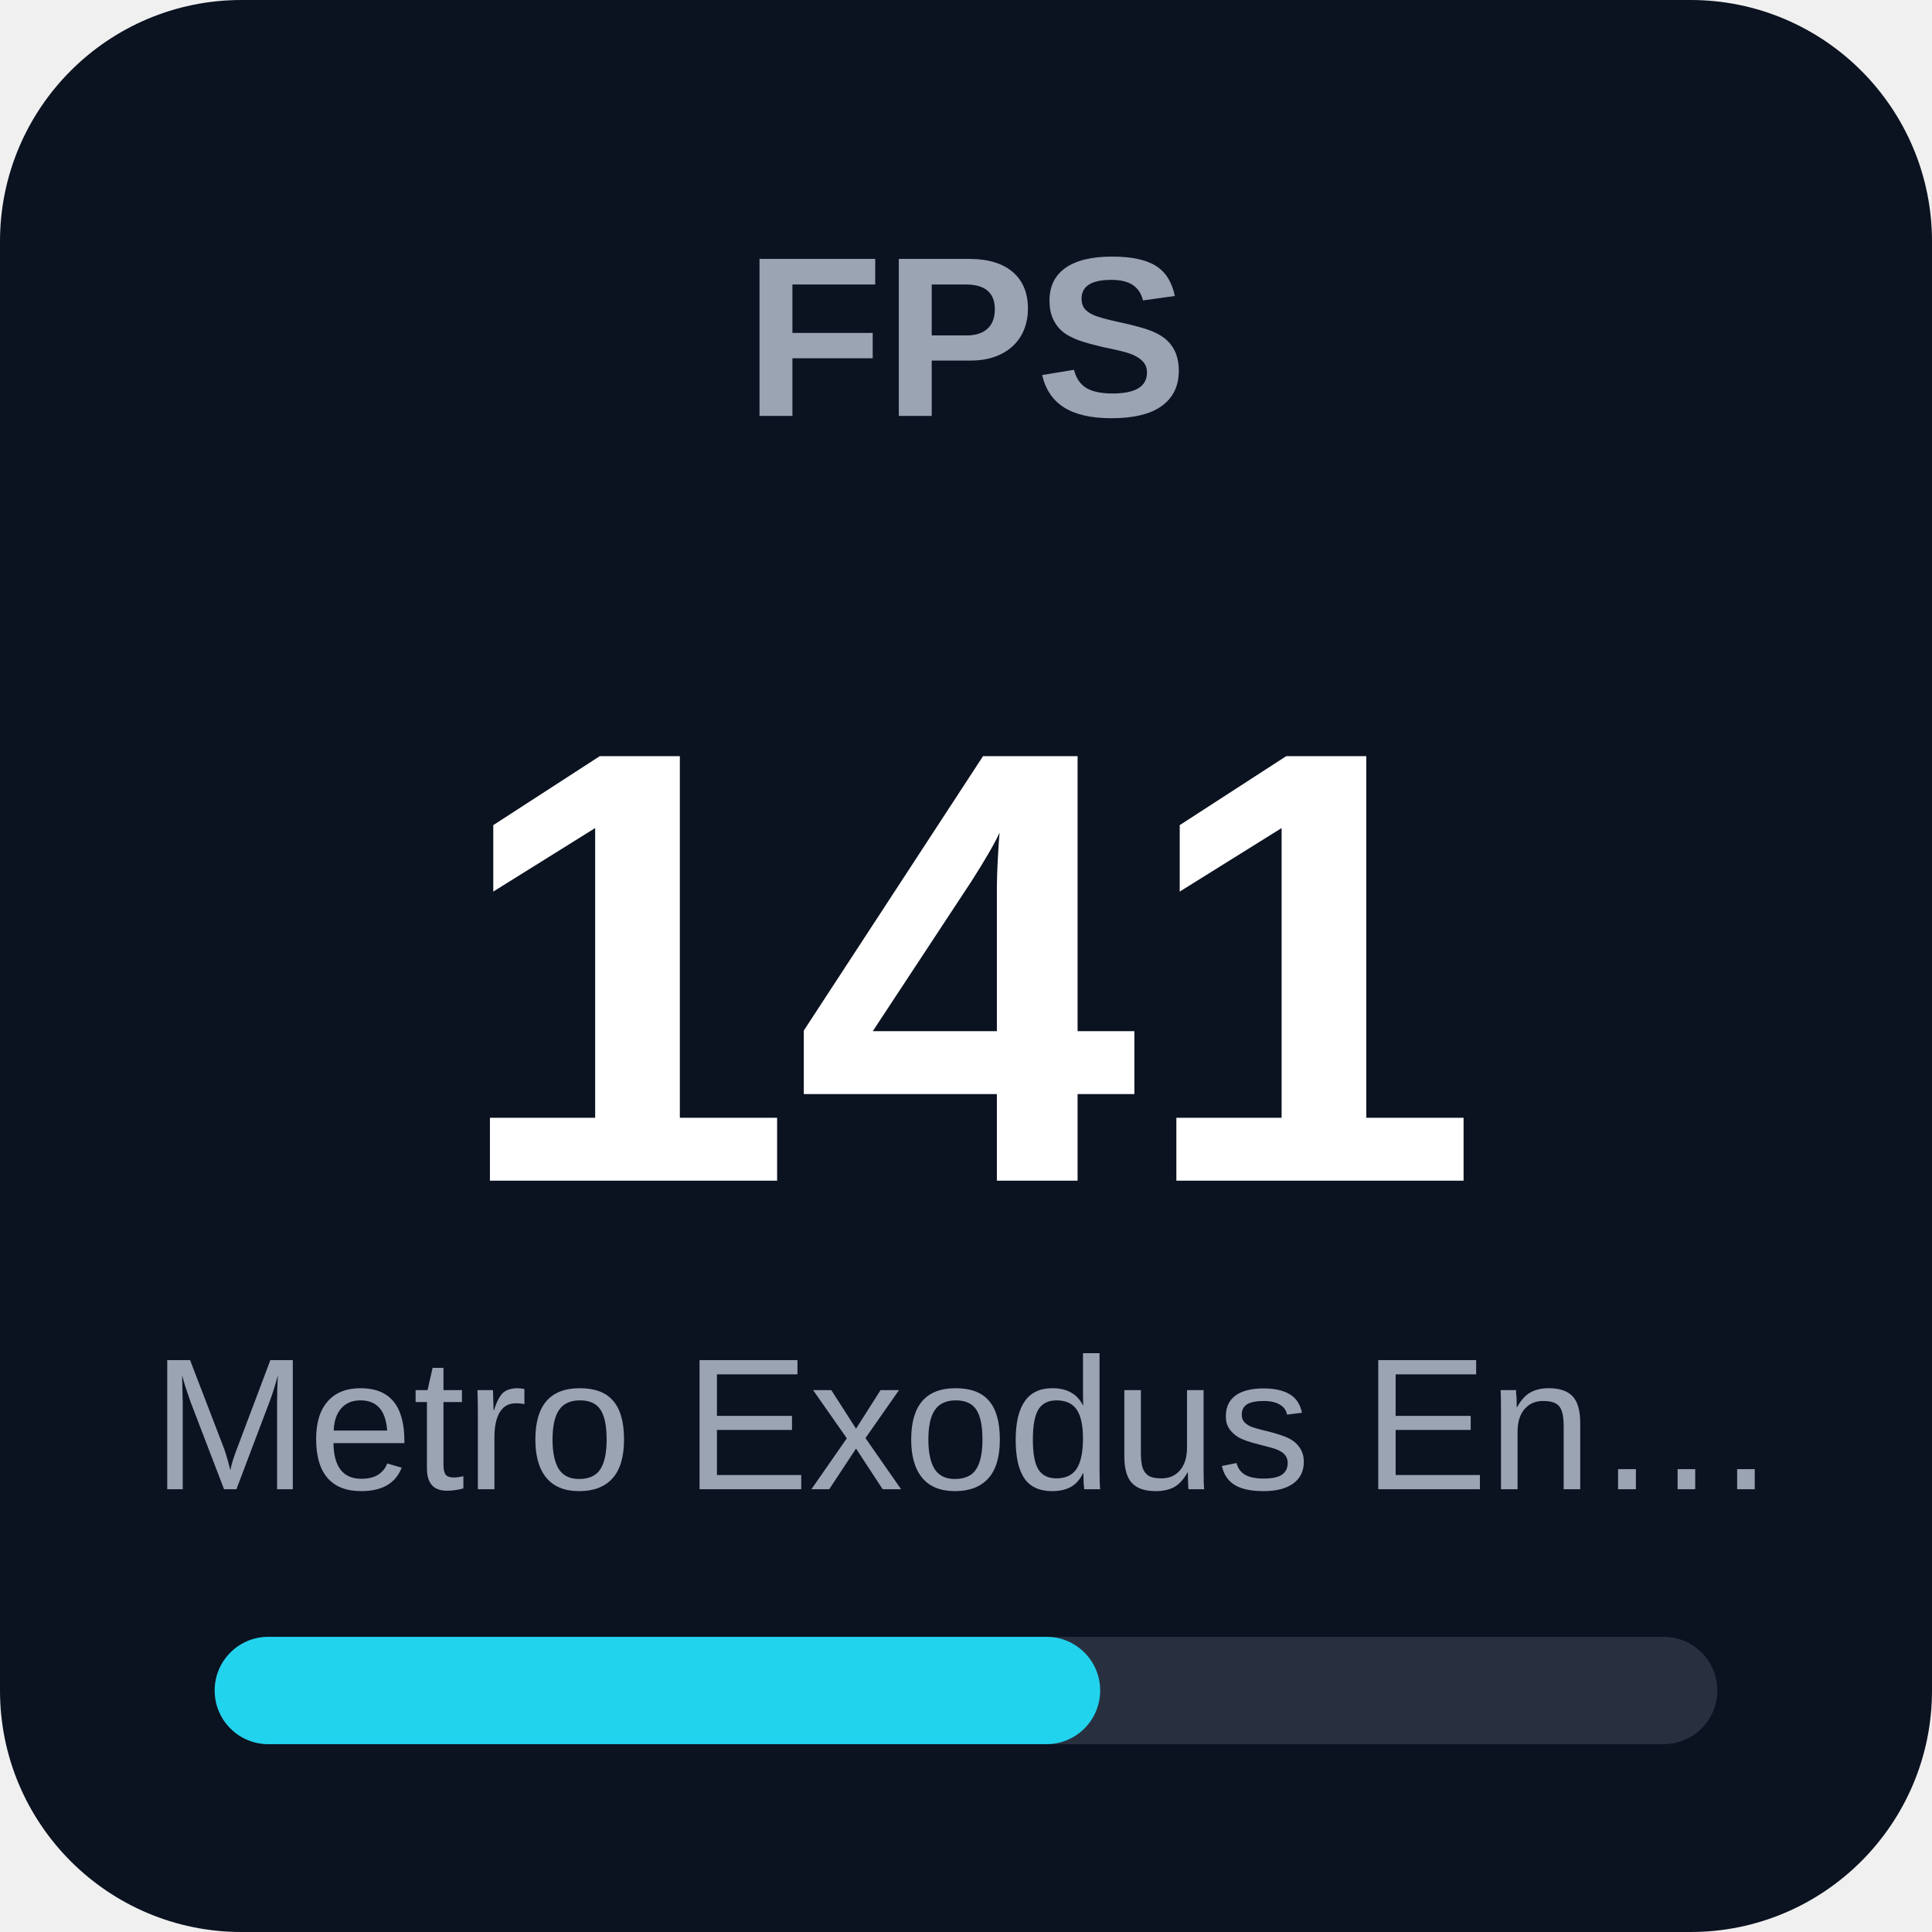
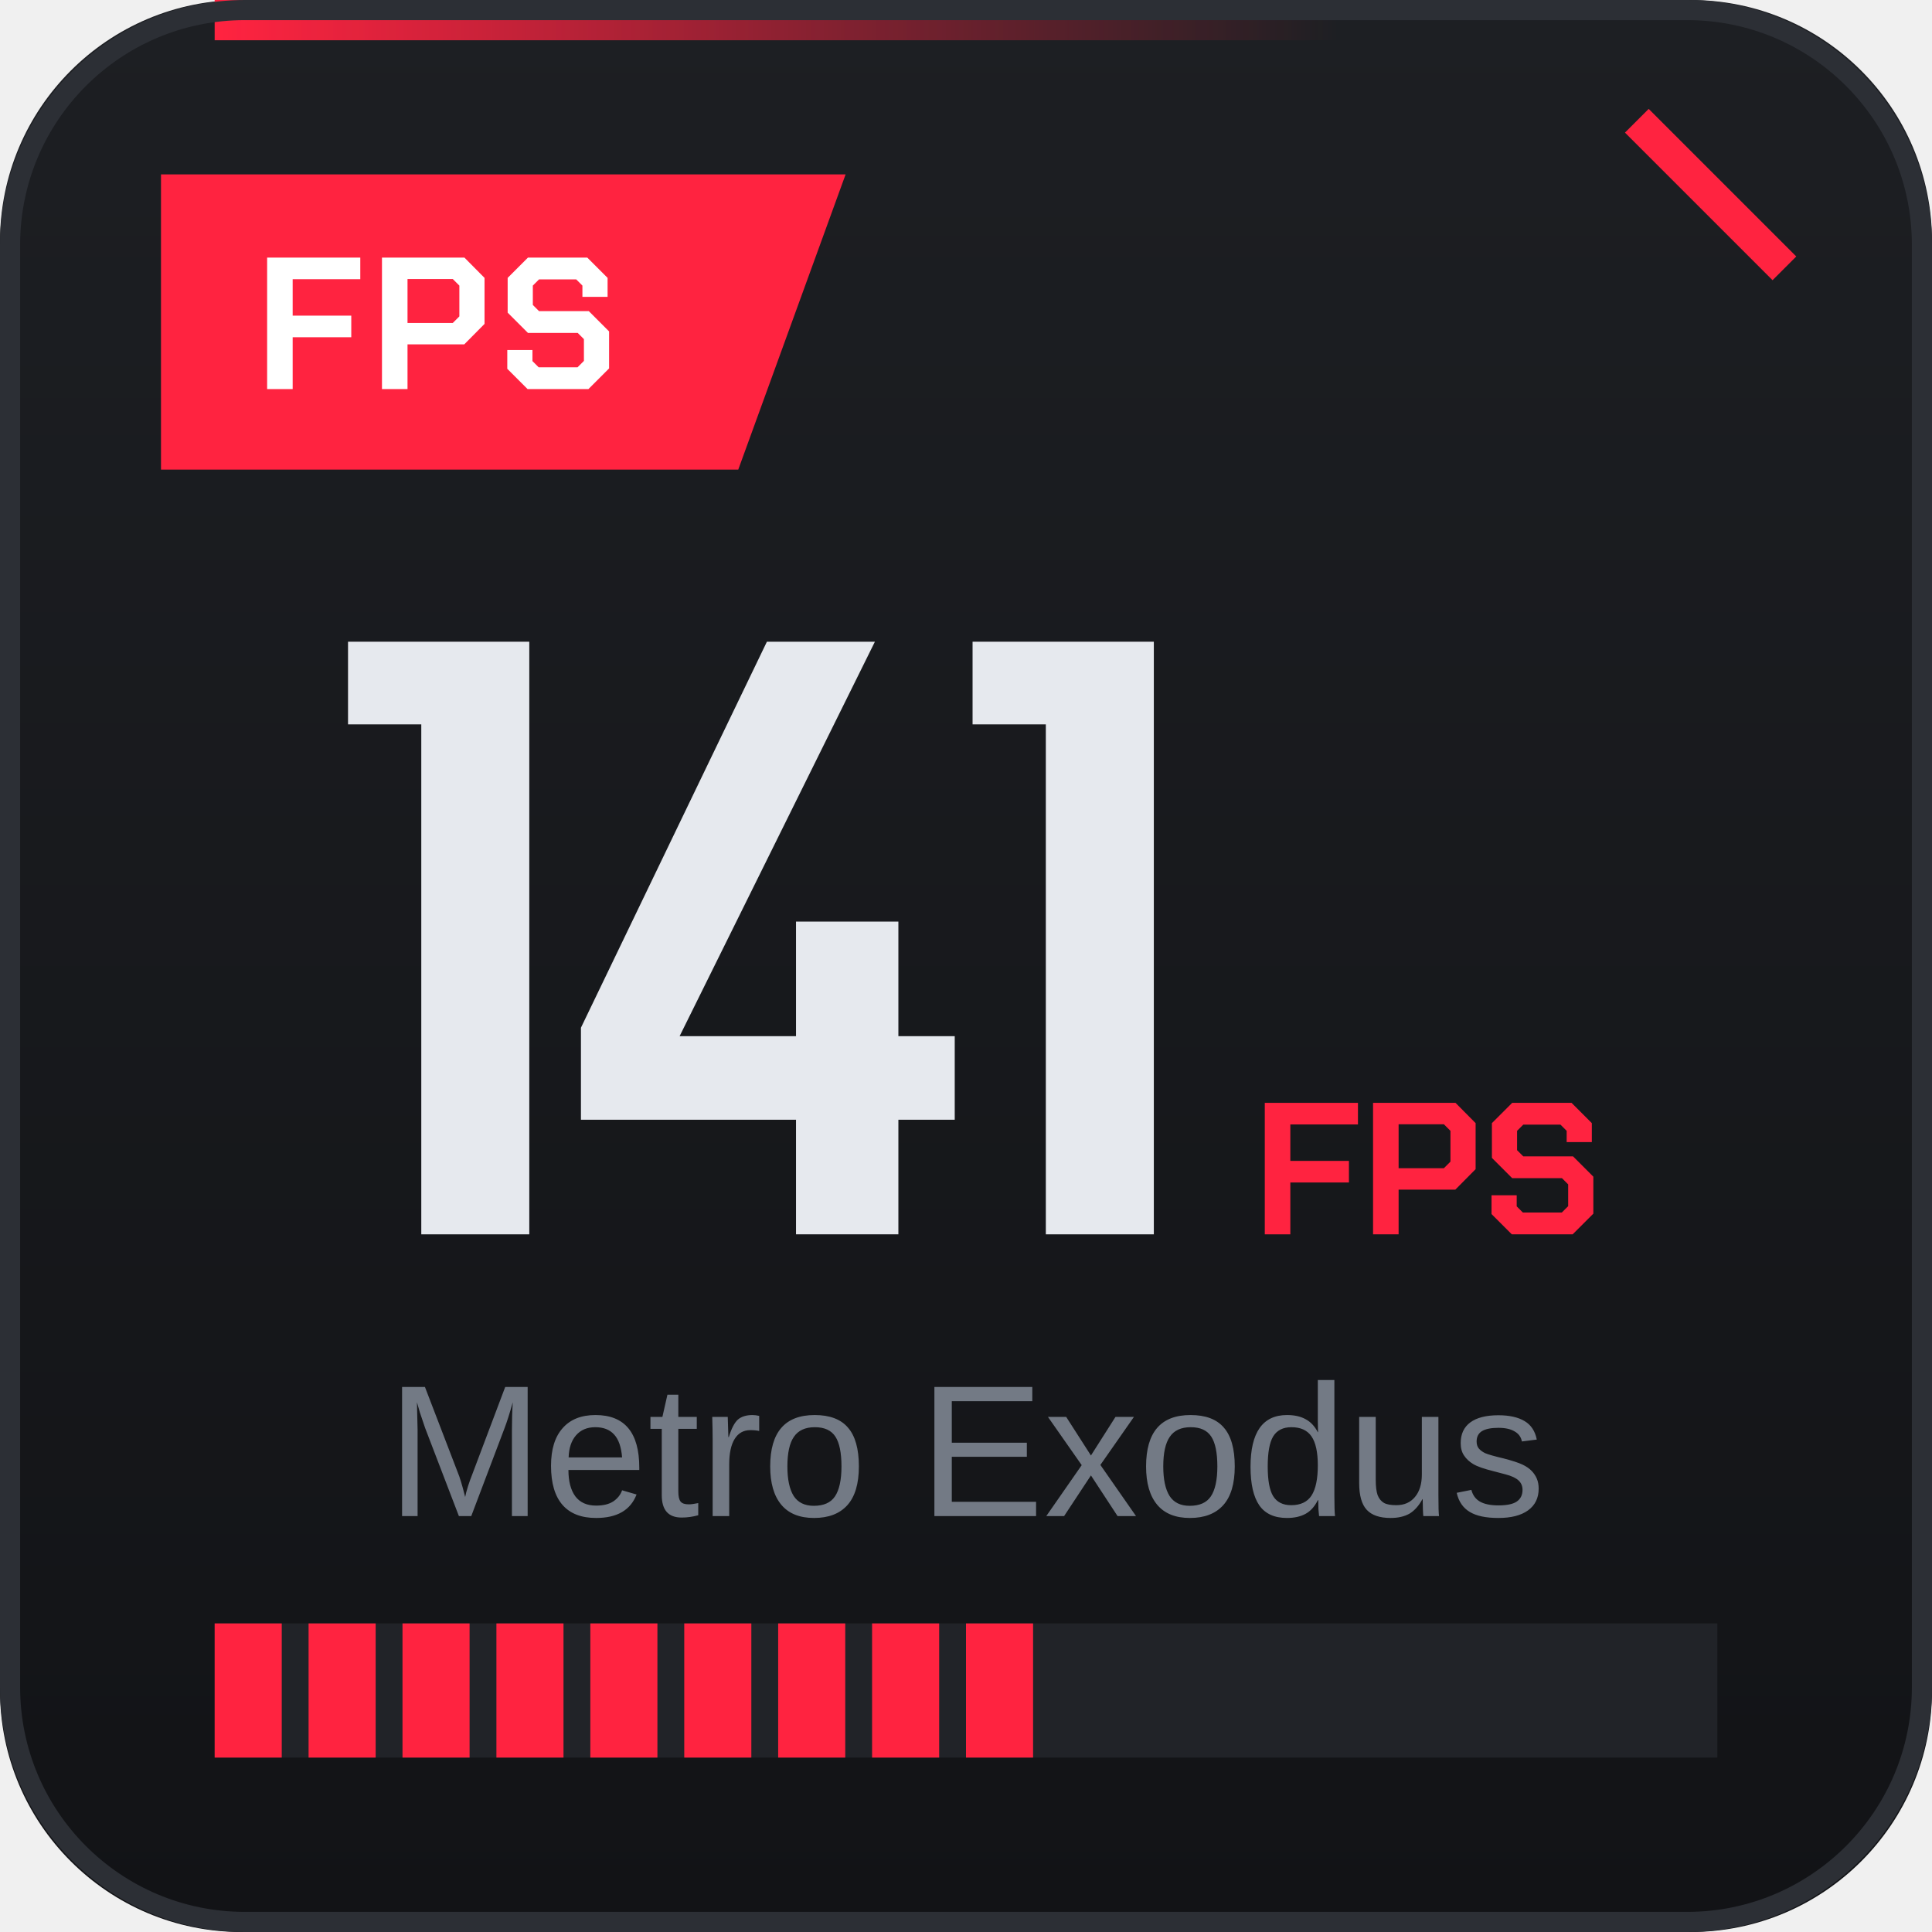
<svg xmlns="http://www.w3.org/2000/svg" width="144" height="144" viewBox="0 0 144 144">
-   <rect width="144" height="144" rx="18" fill="rgb(11,18,32)" />
-   <text x="72" y="31" text-anchor="middle" font-family="Segoe UI, Arial, sans-serif" font-size="17" font-weight="600" fill="rgb(154,164,178)">FPS</text>
-   <text x="72" y="88" text-anchor="middle" font-family="Segoe UI, Arial, sans-serif" font-size="46" font-weight="700" fill="rgb(255,255,255)">141</text>
-   <text x="72" y="111" text-anchor="middle" font-family="Segoe UI, Arial, sans-serif" font-size="14" fill="rgb(154,164,178)">Metro Exodus En…</text>
-   <rect x="16" y="122" width="112" height="8" rx="4" fill="rgb(40,48,64)" />
-   <rect x="16" y="122" width="66" height="8" rx="4" fill="rgb(34,211,238)" />
+   <defs>
+     <linearGradient id="f" x1="0" y1="0" x2="0" y2="1">
+       <stop offset="0" stop-color="#1d1f23" />
+       <stop offset="1" stop-color="#121316" />
+     </linearGradient>
+     <linearGradient id="t" x1="0" y1="0" x2="1" y2="0">
+       <stop offset="0" stop-color="#ff2340" />
+       <stop offset="0.75" stop-color="#ff2340" stop-opacity="0" />
+     </linearGradient>
+   </defs>
+   <rect width="144" height="144" rx="18" fill="url(#f)" />
+   <rect x="16" y="0" width="112" height="3" fill="url(#t)" />
+   <line x1="122" y1="9" x2="133" y2="20" stroke="#ff2340" stroke-width="2.5" />
+   <rect x="0.75" y="0.75" width="142.5" height="142.5" rx="17.5" fill="none" stroke="#2c2f35" stroke-width="1.5" />
+   <polygon points="12,13 63.026,13 55.026,35 12,35" fill="#ff2340" />
+   <path transform="matrix(0.014 0 0 -0.014 19 29)" d="M65 700H561V585H201V391H513V276H201V0H65Z" fill="#ffffff" />
+   <path transform="matrix(0.014 0 0 -0.014 27.56 29)" d="M65 700H504L611 592V347L503 238H201V0H65ZM442 352 477 387V551L442 586H201V352Z" fill="#ffffff" />
+   <path transform="matrix(0.014 0 0 -0.014 37.11 29)" d="M50 108V208H184V149L217 116H424L458 150V266L425 299H160L52 407V592L160 700H476L584 592V491H450V551L417 584H219L186 551V448L219 415H484L592 307V110L482 0H158Z" fill="#ffffff" />
+   <path transform="matrix(0.07 0 0 -0.07 24.61 92)" d="M163 631V543H19V631ZM97 631H212V0H97Z" fill="#e6e9ee" />
+   <path transform="matrix(0.07 0 0 -0.07 42.81 92)" d="M46 122V211H405V122ZM7 122V220L205 631H320L68 122ZM236 333H345V0H236Z" fill="#e6e9ee" />
+   <path transform="matrix(0.07 0 0 -0.07 71.16 92)" d="M163 631V543H19V631ZM97 631H212V0H97Z" fill="#e6e9ee" />
+   <path transform="matrix(0.014 0 0 -0.014 93.36 92)" d="M65 700H561V585H201V391H513V276H201V0H65Z" fill="#ff2340" />
+   <path transform="matrix(0.014 0 0 -0.014 101.43 92)" d="M65 700H504L611 592V347L503 238H201V0H65ZM442 352 477 387V551L442 586H201V352Z" fill="#ff2340" />
+   <path transform="matrix(0.014 0 0 -0.014 110.47 92)" d="M50 108V208H184V149L217 116H424L458 150V266L425 299H160L52 407V592L160 700H476L584 592V491H450V551L417 584H219L186 551V448L219 415H484L592 307V110L482 0H158Z" fill="#ff2340" />
+   <text x="72" y="113" text-anchor="middle" font-family="Segoe UI, Arial, sans-serif" font-size="14" fill="#737a85">Metro Exodus</text>
+   <rect x="16" y="121" width="112" height="10" fill="#212328" />
+   <rect x="16" y="121" width="5" height="10" fill="#ff2340" />
+   <rect x="23" y="121" width="5" height="10" fill="#ff2340" />
+   <rect x="30" y="121" width="5" height="10" fill="#ff2340" />
+   <rect x="37" y="121" width="5" height="10" fill="#ff2340" />
+   <rect x="44" y="121" width="5" height="10" fill="#ff2340" />
+   <rect x="51" y="121" width="5" height="10" fill="#ff2340" />
+   <rect x="58" y="121" width="5" height="10" fill="#ff2340" />
+   <rect x="65" y="121" width="5" height="10" fill="#ff2340" />
+   <rect x="72" y="121" width="5" height="10" fill="#ff2340" />
</svg>
